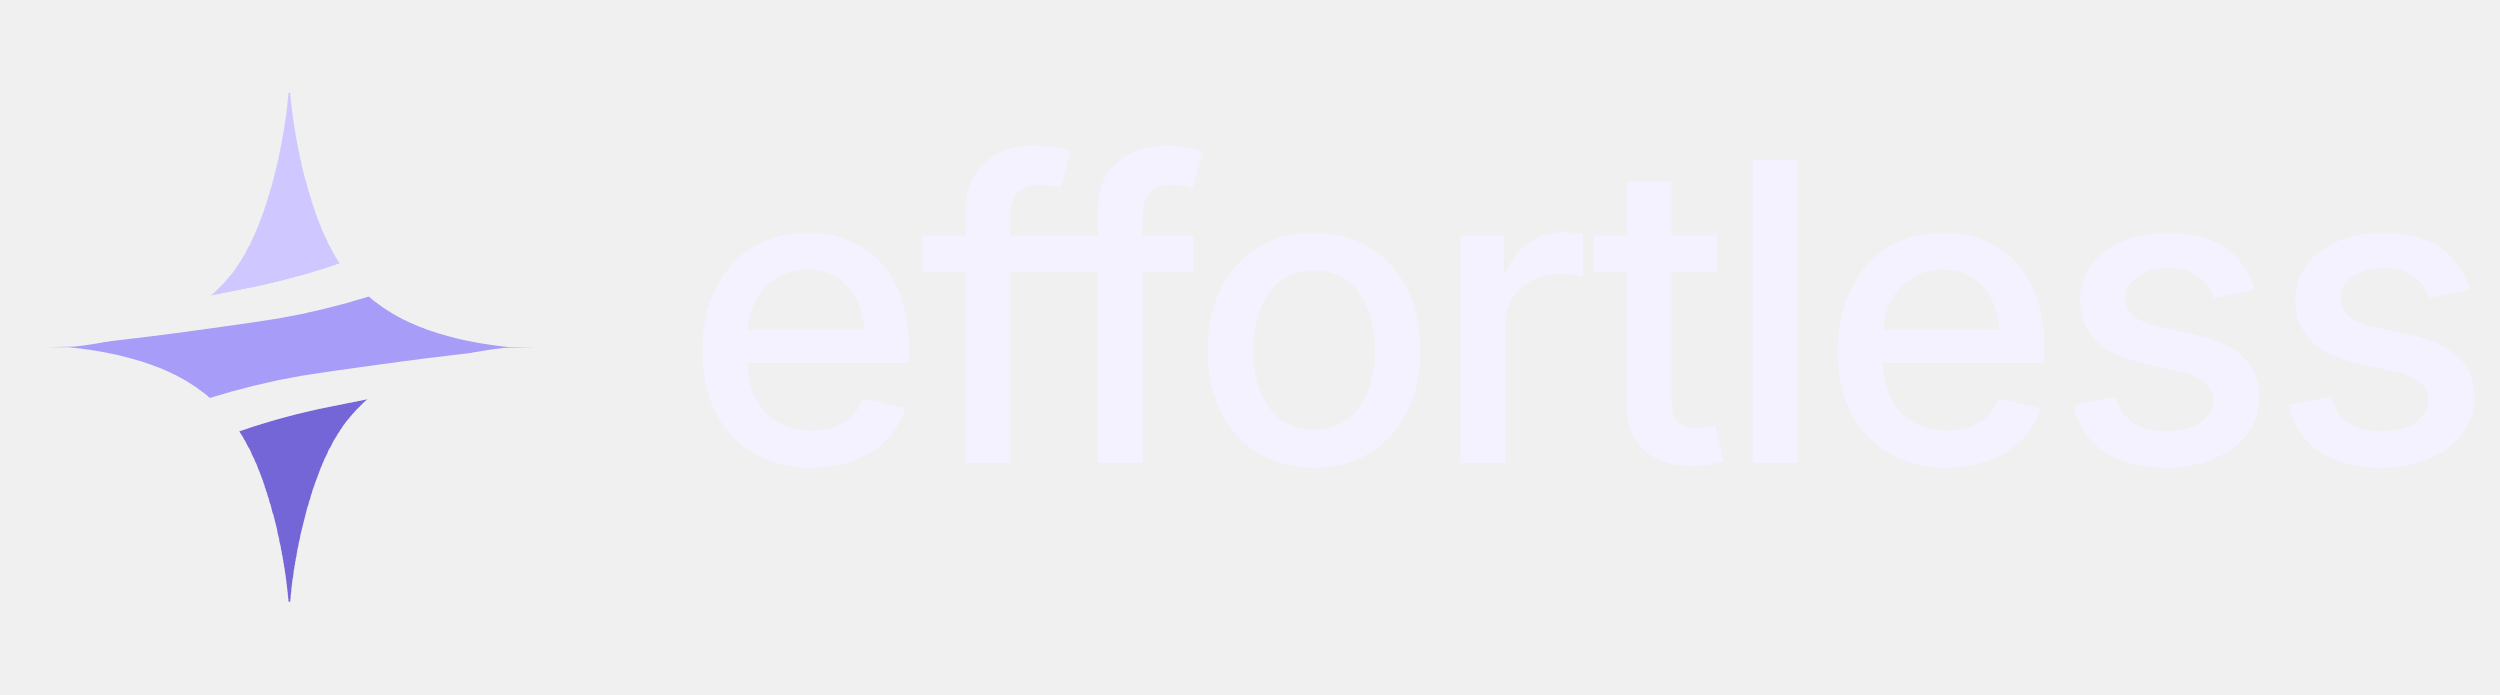
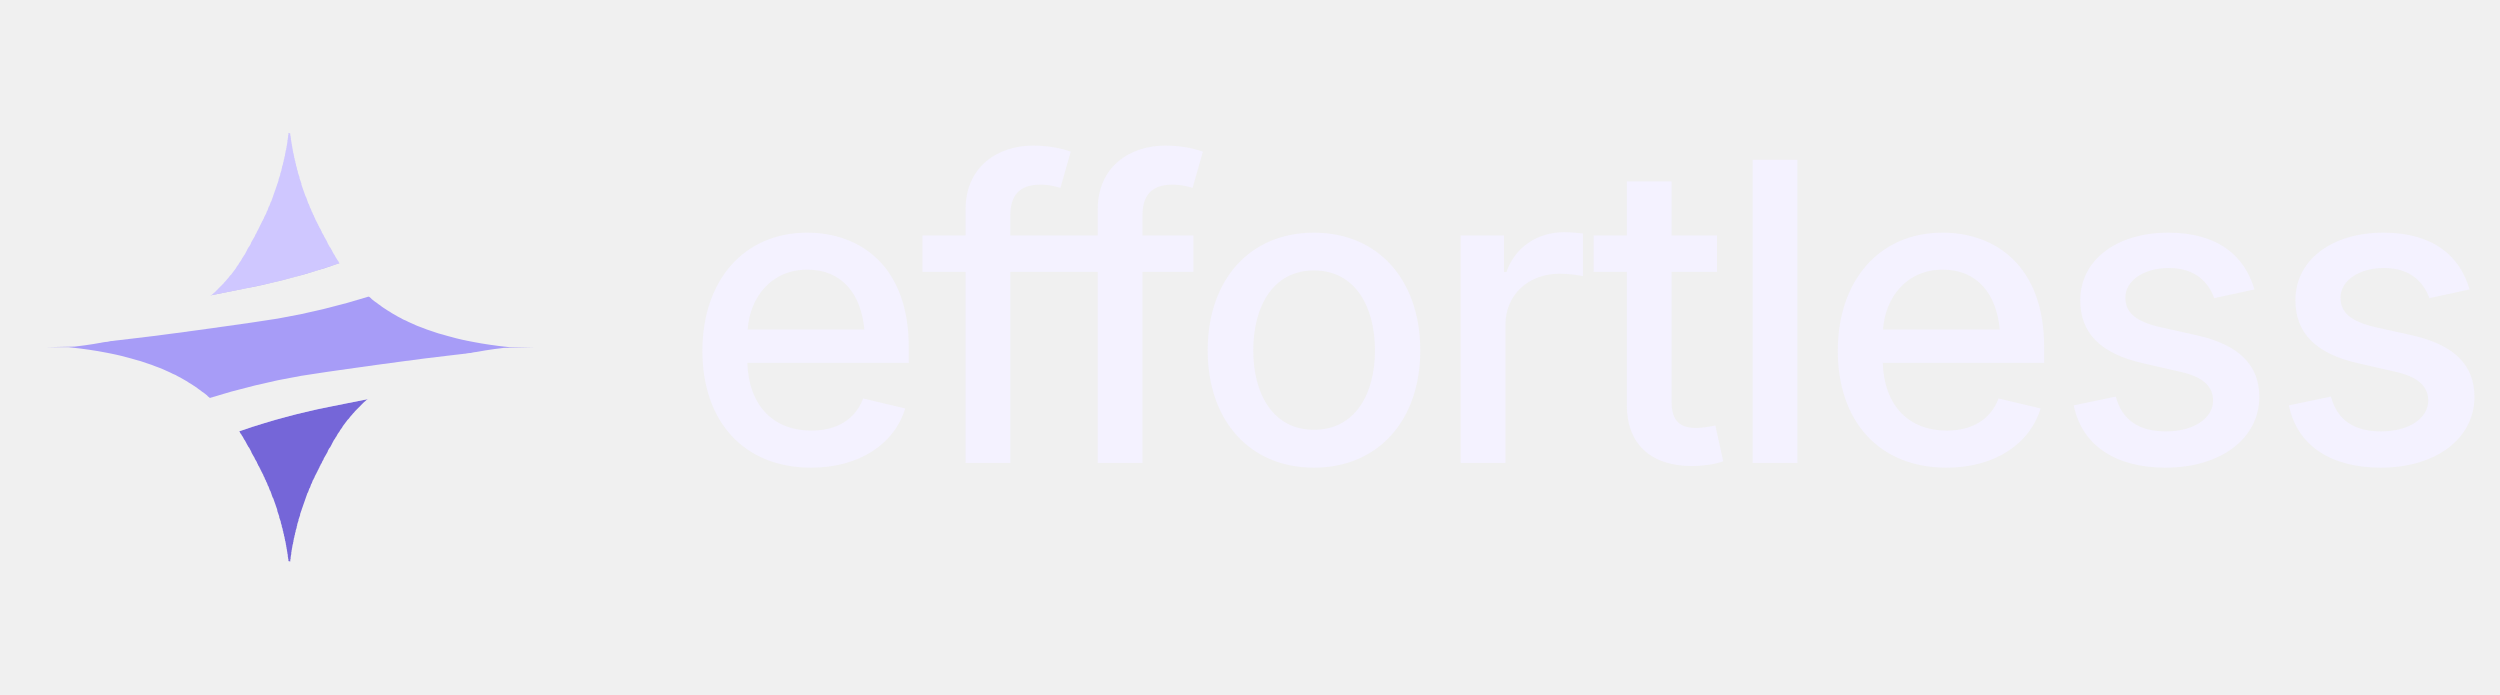
<svg xmlns="http://www.w3.org/2000/svg" viewBox="0 0 432 120">
  <g transform="translate(0 10) scale(1)">
    <defs>
      <mask id="kl">
-         <path fill="#fff" d="M49.84 5.97 L49.84 6.19 L49.84 6.41 L49.78 6.63 L49.78 6.84 L49.78 7.06 L49.73 7.28 L49.73 7.50 L49.67 7.72 L49.67 7.94 L49.67 8.16 L49.62 8.38 L49.62 8.60 L49.57 8.81 L49.57 9.03 L49.51 9.25 L49.51 9.47 L49.46 9.69 L49.46 9.91 L49.40 10.12 L49.35 10.34 L49.35 10.56 L49.29 10.78 L49.29 11.00 L49.24 11.22 L49.24 11.43 L49.18 11.65 L49.13 11.87 L49.13 12.09 L49.07 12.31 L49.02 12.53 L49.02 12.75 L48.96 12.97 L48.91 13.19 L48.91 13.40 L48.85 13.62 L48.80 13.84 L48.74 14.06 L48.74 14.28 L48.69 14.49 L48.64 14.71 L48.64 14.93 L48.58 15.15 L48.53 15.37 L48.47 15.59 L48.42 15.80 L48.42 16.02 L48.36 16.24 L48.31 16.46 L48.25 16.68 L48.20 16.90 L48.14 17.11 L48.14 17.33 L48.09 17.55 L48.03 17.77 L47.98 17.99 L47.92 18.21 L47.87 18.43 L47.82 18.65 L47.76 18.87 L47.71 19.08 L47.65 19.30 L47.60 19.52 L47.54 19.74 L47.49 19.96 L47.43 20.18 L47.38 20.39 L47.32 20.61 L47.27 20.83 L47.21 21.05 L47.16 21.27 L47.10 21.49 L47.05 21.70 L46.99 21.92 L46.94 22.14 L46.89 22.36 L46.78 22.58 L46.72 22.80 L46.67 23.01 L46.61 23.23 L46.56 23.45 L46.45 23.67 L46.39 23.89 L46.34 24.11 L46.28 24.33 L46.23 24.55 L46.12 24.76 L46.07 24.98 L46.01 25.20 L45.96 25.42 L45.85 25.64 L45.79 25.86 L45.69 26.07 L45.63 26.29 L45.58 26.51 L45.47 26.73 L45.41 26.95 L45.30 27.17 L45.25 27.38 L45.14 27.60 L45.09 27.82 L44.98 28.04 L44.92 28.26 L44.81 28.48 L44.76 28.70 L44.65 28.92 L44.59 29.14 L44.48 29.35 L44.38 29.57 L44.32 29.79 L44.21 30.01 L44.10 30.23 L44.05 30.45 L43.94 30.66 L43.83 30.88 L43.72 31.10 L43.61 31.32 L43.50 31.54 L43.39 31.76 L43.34 31.97 L43.23 32.19 L43.12 32.41 L42.95 32.63 L42.84 32.85 L42.73 33.06 L42.63 33.28 L42.52 33.50 L42.41 33.72 L42.30 33.94 L42.13 34.16 L42.02 34.38 L41.86 34.60 L41.75 34.82 L41.64 35.03 L41.48 35.25 L41.32 35.47 L41.21 35.69 L41.04 35.91 L40.88 36.13 L40.77 36.34 L40.61 36.56 L40.44 36.78 L40.28 37.00 L40.11 37.22 L39.95 37.44 L39.73 37.65 L39.57 37.87 L39.40 38.09 L39.19 38.31 L39.02 38.53 L38.80 38.75 L38.64 38.96 L38.42 39.18 L38.20 39.40 L37.98 39.62 L37.76 39.84 L37.55 40.06 L37.33 40.28 L37.11 40.50 L36.84 40.72 L36.62 40.93 L36.35 41.15 L36.13 41.37 L35.85 41.59 L35.58 41.81 L35.31 42.02 L35.03 42.24 L34.76 42.46 L34.43 42.68 L34.16 42.90 L33.83 43.12 L33.50 43.33 L33.18 43.55 L32.85 43.77 L32.47 43.99 L32.09 44.21 L31.76 44.43 L31.32 44.65 L30.94 44.87 L30.50 45.09 L30.06 45.30 L29.63 45.52 L29.19 45.74 L28.70 45.96 L28.15 46.18 L27.66 46.40 L27.12 46.61 L26.51 46.83 L25.91 47.05 L25.26 47.27 L24.60 47.49 L23.89 47.71 L23.13 47.92 L22.36 48.14 L21.49 48.36 L20.61 48.58 L19.63 48.80 L18.59 49.02 L17.39 49.23 L16.14 49.45 L14.66 49.67 L12.91 49.89 L7.78 50.00 L11.88 50.00 L13.84 50.22 L15.43 50.44 L16.84 50.66 L18.05 50.88 L19.14 51.09 L20.18 51.31 L21.11 51.53 L21.93 51.75 L22.75 51.97 L23.51 52.19 L24.28 52.40 L24.93 52.62 L25.58 52.84 L26.24 53.06 L26.79 53.28 L27.39 53.50 L27.94 53.71 L28.43 53.93 L28.92 54.15 L29.41 54.37 L29.84 54.59 L30.34 54.80 L30.72 55.02 L31.16 55.24 L31.54 55.46 L31.92 55.68 L32.31 55.90 L32.63 56.12 L33.01 56.34 L33.34 56.56 L33.67 56.77 L34.00 56.99 L34.27 57.21 L34.60 57.43 L34.87 57.65 L35.20 57.87 L35.47 58.08 L35.75 58.30 L35.96 58.52 L36.24 58.74 L36.51 58.96 L36.73 59.18 L37.00 59.39 L37.22 59.61 L37.44 59.83 L37.65 60.05 L37.87 60.27 L38.09 60.49 L38.31 60.71 L38.53 60.93 L38.75 61.15 L38.91 61.36 L39.13 61.58 L39.29 61.80 L39.46 62.02 L39.68 62.24 L39.84 62.46 L40.01 62.67 L40.17 62.89 L40.33 63.11 L40.50 63.33 L40.66 63.55 L40.83 63.76 L40.99 63.98 L41.10 64.20 L41.26 64.42 L41.43 64.64 L41.53 64.86 L41.70 65.07 L41.81 65.29 L41.97 65.51 L42.08 65.73 L42.19 65.95 L42.35 66.17 L42.46 66.39 L42.57 66.61 L42.68 66.83 L42.79 67.04 L42.90 67.26 L43.06 67.48 L43.17 67.70 L43.28 67.92 L43.39 68.14 L43.45 68.35 L43.55 68.57 L43.66 68.79 L43.77 69.01 L43.88 69.23 L43.99 69.45 L44.05 69.66 L44.16 69.88 L44.27 70.10 L44.38 70.32 L44.43 70.54 L44.54 70.76 L44.59 70.97 L44.70 71.19 L44.81 71.41 L44.87 71.63 L44.98 71.85 L45.03 72.07 L45.14 72.29 L45.20 72.51 L45.30 72.72 L45.36 72.94 L45.47 73.16 L45.52 73.38 L45.58 73.60 L45.69 73.82 L45.74 74.03 L45.79 74.25 L45.90 74.47 L45.96 74.69 L46.01 74.91 L46.12 75.13 L46.17 75.34 L46.23 75.56 L46.28 75.78 L46.39 76.00 L46.45 76.22 L46.50 76.44 L46.56 76.66 L46.61 76.88 L46.72 77.10 L46.78 77.31 L46.83 77.53 L46.89 77.75 L46.94 77.97 L46.99 78.19 L47.05 78.41 L47.10 78.62 L47.21 78.84 L47.27 79.06 L47.32 79.28 L47.38 79.50 L47.43 79.72 L47.49 79.93 L47.54 80.15 L47.60 80.37 L47.65 80.59 L47.71 80.81 L47.76 81.03 L47.82 81.24 L47.87 81.46 L47.92 81.68 L47.92 81.90 L47.98 82.12 L48.03 82.34 L48.09 82.56 L48.14 82.78 L48.20 82.99 L48.25 83.21 L48.25 83.43 L48.31 83.65 L48.36 83.87 L48.42 84.09 L48.47 84.30 L48.53 84.52 L48.53 84.74 L48.58 84.96 L48.64 85.18 L48.69 85.40 L48.69 85.61 L48.74 85.83 L48.80 86.05 L48.85 86.27 L48.85 86.49 L48.91 86.71 L48.96 86.92 L48.96 87.14 L49.02 87.36 L49.07 87.58 L49.07 87.80 L49.13 88.02 L49.18 88.24 L49.18 88.46 L49.24 88.68 L49.24 88.89 L49.29 89.11 L49.35 89.33 L49.35 89.55 L49.40 89.77 L49.40 89.99 L49.46 90.20 L49.46 90.42 L49.51 90.64 L49.51 90.86 L49.57 91.08 L49.57 91.29 L49.62 91.51 L49.62 91.73 L49.67 91.95 L49.67 92.17 L49.73 92.39 L49.73 92.61 L49.73 92.83 L49.78 93.05 L49.78 93.26 L49.84 93.48 L49.84 93.70 L49.84 93.92 L50.16 94.03 L50.16 93.81 L50.16 93.59 L50.22 93.37 L50.22 93.16 L50.22 92.94 L50.27 92.72 L50.27 92.50 L50.33 92.28 L50.33 92.06 L50.33 91.84 L50.38 91.62 L50.38 91.40 L50.43 91.19 L50.43 90.97 L50.49 90.75 L50.49 90.53 L50.54 90.31 L50.54 90.09 L50.60 89.88 L50.65 89.66 L50.65 89.44 L50.71 89.22 L50.71 89.00 L50.76 88.78 L50.76 88.57 L50.82 88.35 L50.87 88.13 L50.87 87.91 L50.93 87.69 L50.98 87.47 L50.98 87.25 L51.04 87.03 L51.09 86.81 L51.09 86.60 L51.15 86.38 L51.20 86.16 L51.26 85.94 L51.26 85.72 L51.31 85.51 L51.36 85.29 L51.36 85.07 L51.42 84.85 L51.47 84.63 L51.53 84.41 L51.58 84.20 L51.58 83.98 L51.64 83.76 L51.69 83.54 L51.75 83.32 L51.80 83.10 L51.86 82.89 L51.86 82.67 L51.91 82.45 L51.97 82.23 L52.02 82.01 L52.08 81.79 L52.13 81.57 L52.18 81.35 L52.24 81.13 L52.29 80.92 L52.35 80.70 L52.40 80.48 L52.46 80.26 L52.51 80.04 L52.57 79.82 L52.62 79.61 L52.68 79.39 L52.73 79.17 L52.79 78.95 L52.84 78.73 L52.90 78.51 L52.95 78.30 L53.01 78.08 L53.06 77.86 L53.11 77.64 L53.22 77.42 L53.28 77.20 L53.33 76.99 L53.39 76.77 L53.44 76.55 L53.55 76.33 L53.61 76.11 L53.66 75.89 L53.72 75.67 L53.77 75.45 L53.88 75.24 L53.93 75.02 L53.99 74.80 L54.04 74.58 L54.15 74.36 L54.21 74.14 L54.31 73.93 L54.37 73.71 L54.42 73.49 L54.53 73.27 L54.59 73.05 L54.70 72.83 L54.75 72.62 L54.86 72.40 L54.91 72.18 L55.02 71.96 L55.08 71.74 L55.19 71.52 L55.24 71.30 L55.35 71.08 L55.41 70.86 L55.52 70.65 L55.62 70.43 L55.68 70.21 L55.79 69.99 L55.90 69.77 L55.95 69.55 L56.06 69.34 L56.17 69.12 L56.28 68.90 L56.39 68.68 L56.50 68.46 L56.61 68.24 L56.66 68.03 L56.77 67.81 L56.88 67.59 L57.05 67.37 L57.16 67.15 L57.27 66.94 L57.37 66.72 L57.48 66.50 L57.59 66.28 L57.70 66.06 L57.87 65.84 L57.98 65.62 L58.14 65.40 L58.25 65.18 L58.36 64.97 L58.52 64.75 L58.68 64.53 L58.79 64.31 L58.96 64.09 L59.12 63.87 L59.23 63.66 L59.39 63.44 L59.56 63.22 L59.72 63.00 L59.89 62.78 L60.05 62.56 L60.27 62.35 L60.43 62.13 L60.60 61.91 L60.81 61.69 L60.98 61.47 L61.20 61.25 L61.36 61.04 L61.58 60.82 L61.80 60.60 L62.02 60.38 L62.24 60.16 L62.45 59.94 L62.67 59.72 L62.89 59.50 L63.16 59.28 L63.38 59.07 L63.65 58.85 L63.87 58.63 L64.15 58.41 L64.42 58.19 L64.69 57.98 L64.97 57.76 L65.24 57.54 L65.57 57.32 L65.84 57.10 L66.17 56.88 L66.50 56.67 L66.82 56.45 L67.15 56.23 L67.53 56.01 L67.91 55.79 L68.24 55.57 L68.68 55.35 L69.06 55.13 L69.50 54.91 L69.94 54.70 L70.37 54.48 L70.81 54.26 L71.30 54.04 L71.85 53.82 L72.34 53.60 L72.88 53.39 L73.49 53.17 L74.09 52.95 L74.74 52.73 L75.40 52.51 L76.11 52.29 L76.87 52.08 L77.64 51.86 L78.51 51.64 L79.39 51.42 L80.37 51.20 L81.41 50.98 L82.61 50.77 L83.86 50.55 L85.34 50.33 L87.09 50.11 L92.22 50.00 L88.12 50.00 L86.16 49.78 L84.57 49.56 L83.16 49.34 L81.95 49.12 L80.86 48.91 L79.82 48.69 L78.89 48.47 L78.07 48.25 L77.25 48.03 L76.49 47.81 L75.72 47.60 L75.07 47.38 L74.42 47.16 L73.76 46.94 L73.21 46.72 L72.61 46.50 L72.06 46.29 L71.57 46.07 L71.08 45.85 L70.59 45.63 L70.16 45.41 L69.66 45.20 L69.28 44.98 L68.84 44.76 L68.46 44.54 L68.08 44.32 L67.69 44.10 L67.37 43.88 L66.99 43.66 L66.66 43.44 L66.33 43.23 L66.00 43.01 L65.73 42.79 L65.40 42.57 L65.13 42.35 L64.80 42.13 L64.53 41.92 L64.25 41.70 L64.04 41.48 L63.76 41.26 L63.49 41.04 L63.27 40.82 L63.00 40.61 L62.78 40.39 L62.56 40.17 L62.35 39.95 L62.13 39.73 L61.91 39.51 L61.69 39.29 L61.47 39.07 L61.25 38.85 L61.09 38.64 L60.87 38.42 L60.71 38.20 L60.54 37.98 L60.32 37.76 L60.16 37.54 L59.99 37.33 L59.83 37.11 L59.67 36.89 L59.50 36.67 L59.34 36.45 L59.17 36.24 L59.01 36.02 L58.90 35.80 L58.74 35.58 L58.57 35.36 L58.47 35.14 L58.30 34.93 L58.19 34.71 L58.03 34.49 L57.92 34.27 L57.81 34.05 L57.65 33.83 L57.54 33.61 L57.43 33.39 L57.32 33.17 L57.21 32.96 L57.10 32.74 L56.94 32.52 L56.83 32.30 L56.72 32.08 L56.61 31.86 L56.55 31.65 L56.45 31.43 L56.34 31.21 L56.23 30.99 L56.12 30.77 L56.01 30.55 L55.95 30.34 L55.84 30.12 L55.73 29.90 L55.62 29.68 L55.57 29.46 L55.46 29.24 L55.41 29.03 L55.30 28.81 L55.19 28.59 L55.13 28.37 L55.02 28.15 L54.97 27.93 L54.86 27.71 L54.80 27.49 L54.70 27.28 L54.64 27.06 L54.53 26.84 L54.48 26.62 L54.42 26.40 L54.31 26.18 L54.26 25.97 L54.21 25.75 L54.10 25.53 L54.04 25.31 L53.99 25.09 L53.88 24.87 L53.83 24.66 L53.77 24.44 L53.72 24.22 L53.61 24.00 L53.55 23.78 L53.50 23.56 L53.44 23.34 L53.39 23.12 L53.28 22.90 L53.22 22.69 L53.17 22.47 L53.11 22.25 L53.06 22.03 L53.01 21.81 L52.95 21.59 L52.90 21.38 L52.79 21.16 L52.73 20.94 L52.68 20.72 L52.62 20.50 L52.57 20.28 L52.51 20.07 L52.46 19.85 L52.40 19.63 L52.35 19.41 L52.29 19.19 L52.24 18.97 L52.18 18.76 L52.13 18.54 L52.08 18.32 L52.08 18.10 L52.02 17.88 L51.97 17.66 L51.91 17.44 L51.86 17.22 L51.80 17.01 L51.75 16.79 L51.75 16.57 L51.69 16.35 L51.64 16.13 L51.58 15.91 L51.53 15.70 L51.47 15.48 L51.47 15.26 L51.42 15.04 L51.36 14.82 L51.31 14.60 L51.31 14.39 L51.26 14.17 L51.20 13.95 L51.15 13.73 L51.15 13.51 L51.09 13.29 L51.04 13.08 L51.04 12.86 L50.98 12.64 L50.93 12.42 L50.93 12.20 L50.87 11.98 L50.82 11.76 L50.82 11.54 L50.76 11.32 L50.76 11.11 L50.71 10.89 L50.65 10.67 L50.65 10.45 L50.60 10.23 L50.60 10.01 L50.54 9.80 L50.54 9.58 L50.49 9.36 L50.49 9.14 L50.43 8.92 L50.43 8.71 L50.38 8.49 L50.38 8.27 L50.33 8.05 L50.33 7.83 L50.27 7.61 L50.27 7.39 L50.27 7.17 L50.22 6.95 L50.22 6.74 L50.16 6.52 L50.16 6.30 L50.16 6.08" />
+         <path fill="#fff" d="M49.84 12.97 L49.84 13.13 L49.84 13.29 L49.78 13.45 L49.78 13.60 L49.78 13.76 L49.73 13.91 L49.73 14.07 L49.67 14.23 L49.67 14.39 L49.67 14.55 L49.62 14.71 L49.62 14.86 L49.57 15.02 L49.57 15.17 L49.51 15.33 L49.51 15.49 L49.46 15.65 L49.46 15.81 L49.40 15.96 L49.35 16.12 L49.35 16.28 L49.29 16.43 L49.29 16.59 L49.24 16.75 L49.24 16.90 L49.18 17.06 L49.13 17.22 L49.13 17.38 L49.07 17.54 L49.02 17.69 L49.02 17.85 L48.96 18.01 L48.91 18.17 L48.91 18.32 L48.85 18.48 L48.80 18.64 L48.74 18.80 L48.74 18.95 L48.69 19.11 L48.64 19.26 L48.64 19.42 L48.58 19.58 L48.53 19.74 L48.47 19.90 L48.42 20.05 L48.42 20.21 L48.36 20.37 L48.31 20.52 L48.25 20.68 L48.20 20.84 L48.14 20.99 L48.14 21.15 L48.09 21.31 L48.03 21.47 L47.98 21.63 L47.92 21.78 L47.87 21.94 L47.82 22.10 L47.76 22.26 L47.71 22.41 L47.65 22.57 L47.60 22.73 L47.54 22.89 L47.49 23.04 L47.43 23.20 L47.38 23.35 L47.32 23.51 L47.27 23.67 L47.21 23.83 L47.16 23.99 L47.10 24.15 L47.05 24.30 L46.99 24.46 L46.94 24.61 L46.89 24.77 L46.78 24.93 L46.72 25.09 L46.67 25.24 L46.61 25.40 L46.56 25.56 L46.45 25.72 L46.39 25.87 L46.34 26.03 L46.28 26.19 L46.23 26.35 L46.12 26.50 L46.07 26.66 L46.01 26.82 L45.96 26.98 L45.85 27.13 L45.79 27.29 L45.69 27.44 L45.63 27.60 L45.58 27.76 L45.47 27.92 L45.41 28.08 L45.30 28.24 L45.25 28.39 L45.14 28.56 L45.09 28.72 L44.98 28.88 L44.92 29.05 L44.81 29.22 L44.76 29.39 L44.65 29.56 L44.59 29.73 L44.48 29.89 L44.38 30.07 L44.32 30.25 L44.21 30.43 L44.10 30.61 L44.05 30.79 L43.94 30.97 L43.83 31.16 L43.72 31.35 L43.61 31.54 L43.50 31.73 L43.39 31.93 L43.34 32.11 L43.23 32.31 L43.12 32.51 L42.95 32.72 L42.84 32.92 L42.73 33.12 L42.63 33.33 L42.52 33.54 L42.41 33.75 L42.30 33.96 L42.13 34.18 L42.02 34.39 L41.86 34.61 L41.75 34.82 L41.64 35.03 L41.48 35.25 L41.32 35.47 L41.21 35.69 L41.04 35.91 L40.88 36.13 L40.77 36.34 L40.61 36.56 L40.44 36.78 L40.28 37.00 L40.11 37.22 L39.95 37.44 L39.73 37.65 L39.57 37.87 L39.40 38.09 L39.19 38.31 L39.02 38.53 L38.80 38.75 L38.64 38.96 L38.42 39.18 L38.20 39.40 L37.98 39.62 L37.76 39.84 L37.55 40.06 L37.33 40.28 L37.11 40.50 L36.84 40.72 L36.62 40.93 L36.35 41.15 L36.13 41.37 L35.85 41.59 L35.58 41.81 L35.31 42.02 L35.03 42.24 L34.76 42.46 L34.43 42.68 L34.16 42.90 L33.83 43.12 L33.50 43.33 L33.18 43.55 L32.85 43.77 L32.47 43.99 L32.09 44.21 L31.76 44.43 L31.32 44.65 L30.94 44.87 L30.50 45.09 L30.06 45.30 L29.63 45.52 L29.19 45.74 L28.70 45.96 L28.15 46.18 L27.66 46.40 L27.12 46.61 L26.51 46.83 L25.91 47.05 L25.26 47.27 L24.60 47.49 L23.89 47.71 L23.13 47.92 L22.36 48.14 L21.49 48.36 L20.61 48.58 L19.63 48.80 L18.59 49.02 L17.39 49.23 L16.14 49.45 L14.66 49.67 L12.91 49.89 L7.78 50.00 L11.88 50.00 L13.84 50.22 L15.43 50.44 L16.84 50.66 L18.05 50.88 L19.14 51.09 L20.18 51.31 L21.11 51.53 L21.93 51.75 L22.75 51.97 L23.51 52.19 L24.28 52.40 L24.93 52.62 L25.58 52.84 L26.24 53.06 L26.79 53.28 L27.39 53.50 L27.94 53.71 L28.43 53.93 L28.92 54.15 L29.41 54.37 L29.84 54.59 L30.34 54.80 L30.72 55.02 L31.16 55.24 L31.54 55.46 L31.92 55.68 L32.31 55.90 L32.63 56.12 L33.01 56.34 L33.34 56.56 L33.67 56.77 L34.00 56.99 L34.27 57.21 L34.60 57.43 L34.87 57.65 L35.20 57.87 L35.47 58.08 L35.75 58.30 L35.96 58.52 L36.24 58.74 L36.51 58.96 L36.73 59.18 L37.00 59.39 L37.22 59.61 L37.44 59.83 L37.65 60.05 L37.87 60.27 L38.09 60.49 L38.31 60.71 L38.53 60.93 L38.75 61.15 L38.91 61.36 L39.13 61.58 L39.29 61.80 L39.46 62.02 L39.68 62.24 L39.84 62.46 L40.01 62.67 L40.17 62.89 L40.33 63.11 L40.50 63.33 L40.66 63.55 L40.83 63.76 L40.99 63.98 L41.10 64.20 L41.26 64.42 L41.43 64.64 L41.53 64.86 L41.70 65.07 L41.81 65.28 L41.97 65.50 L42.08 65.72 L42.19 65.93 L42.35 66.15 L42.46 66.36 L42.57 66.57 L42.68 66.78 L42.79 66.97 L42.90 67.18 L43.06 67.38 L43.17 67.59 L43.28 67.79 L43.39 67.99 L43.45 68.17 L43.55 68.37 L43.66 68.56 L43.77 68.75 L43.88 68.94 L43.99 69.12 L44.05 69.30 L44.16 69.48 L44.27 69.66 L44.38 69.84 L44.43 70.02 L44.54 70.19 L44.59 70.36 L44.70 70.53 L44.81 70.70 L44.87 70.87 L44.98 71.03 L45.03 71.20 L45.14 71.36 L45.20 71.53 L45.30 71.68 L45.36 71.84 L45.47 72.00 L45.52 72.16 L45.58 72.32 L45.69 72.48 L45.74 72.63 L45.79 72.79 L45.90 72.95 L45.96 73.10 L46.01 73.26 L46.12 73.42 L46.17 73.57 L46.23 73.73 L46.28 73.89 L46.39 74.05 L46.45 74.21 L46.50 74.36 L46.56 74.52 L46.61 74.68 L46.72 74.84 L46.78 74.99 L46.83 75.15 L46.89 75.31 L46.94 75.47 L46.99 75.62 L47.05 75.78 L47.10 75.93 L47.21 76.09 L47.27 76.25 L47.32 76.41 L47.38 76.57 L47.43 76.73 L47.49 76.88 L47.54 77.03 L47.60 77.19 L47.65 77.35 L47.71 77.51 L47.76 77.67 L47.82 77.82 L47.87 77.98 L47.92 78.14 L47.92 78.30 L47.98 78.45 L48.03 78.61 L48.09 78.77 L48.14 78.93 L48.20 79.08 L48.25 79.24 L48.25 79.40 L48.31 79.56 L48.36 79.71 L48.42 79.87 L48.47 80.02 L48.53 80.18 L48.53 80.34 L48.58 80.50 L48.64 80.66 L48.69 80.82 L48.69 80.97 L48.74 81.12 L48.80 81.28 L48.85 81.44 L48.85 81.60 L48.91 81.76 L48.96 81.91 L48.96 82.07 L49.02 82.23 L49.07 82.38 L49.07 82.54 L49.13 82.70 L49.18 82.86 L49.18 83.02 L49.24 83.18 L49.24 83.33 L49.29 83.49 L49.35 83.64 L49.35 83.80 L49.40 83.96 L49.40 84.12 L49.46 84.27 L49.46 84.43 L49.51 84.59 L49.51 84.75 L49.57 84.90 L49.57 85.06 L49.62 85.21 L49.62 85.37 L49.67 85.53 L49.67 85.69 L49.73 85.85 L49.73 86.01 L49.73 86.16 L49.78 86.32 L49.78 86.47 L49.84 86.63 L49.84 86.79 L49.84 86.95 L50.16 87.03 L50.16 86.87 L50.16 86.71 L50.22 86.55 L50.22 86.40 L50.22 86.24 L50.27 86.09 L50.27 85.93 L50.33 85.77 L50.33 85.61 L50.33 85.45 L50.38 85.29 L50.38 85.14 L50.43 84.98 L50.43 84.83 L50.49 84.67 L50.49 84.51 L50.54 84.35 L50.54 84.19 L50.60 84.04 L50.65 83.88 L50.65 83.72 L50.71 83.57 L50.71 83.41 L50.76 83.25 L50.76 83.10 L50.82 82.94 L50.87 82.78 L50.87 82.62 L50.93 82.46 L50.98 82.31 L50.98 82.15 L51.04 81.99 L51.09 81.83 L51.09 81.68 L51.15 81.52 L51.20 81.36 L51.26 81.20 L51.26 81.05 L51.31 80.89 L51.36 80.74 L51.36 80.58 L51.42 80.42 L51.47 80.26 L51.53 80.10 L51.58 79.95 L51.58 79.79 L51.64 79.63 L51.69 79.48 L51.75 79.32 L51.80 79.16 L51.86 79.01 L51.86 78.85 L51.91 78.69 L51.97 78.53 L52.02 78.37 L52.08 78.22 L52.13 78.06 L52.18 77.90 L52.24 77.74 L52.29 77.59 L52.35 77.43 L52.40 77.27 L52.46 77.11 L52.51 76.96 L52.57 76.80 L52.62 76.65 L52.68 76.49 L52.73 76.33 L52.79 76.17 L52.84 76.01 L52.90 75.85 L52.95 75.70 L53.01 75.54 L53.06 75.39 L53.11 75.23 L53.22 75.07 L53.28 74.91 L53.33 74.76 L53.39 74.60 L53.44 74.44 L53.55 74.28 L53.61 74.13 L53.66 73.97 L53.72 73.81 L53.77 73.65 L53.88 73.50 L53.93 73.34 L53.99 73.18 L54.04 73.02 L54.15 72.87 L54.21 72.71 L54.31 72.56 L54.37 72.40 L54.42 72.24 L54.53 72.08 L54.59 71.92 L54.70 71.76 L54.75 71.61 L54.86 71.44 L54.91 71.28 L55.02 71.12 L55.08 70.95 L55.19 70.78 L55.24 70.61 L55.35 70.44 L55.41 70.27 L55.52 70.11 L55.62 69.93 L55.68 69.75 L55.79 69.57 L55.90 69.39 L55.95 69.21 L56.06 69.03 L56.17 68.84 L56.28 68.65 L56.39 68.46 L56.50 68.27 L56.61 68.07 L56.66 67.89 L56.77 67.69 L56.88 67.49 L57.05 67.28 L57.16 67.08 L57.27 66.88 L57.37 66.67 L57.48 66.46 L57.59 66.25 L57.70 66.04 L57.87 65.82 L57.98 65.61 L58.14 65.39 L58.25 65.18 L58.36 64.97 L58.52 64.75 L58.68 64.53 L58.79 64.31 L58.96 64.09 L59.12 63.87 L59.23 63.66 L59.39 63.44 L59.56 63.22 L59.72 63.00 L59.89 62.78 L60.05 62.56 L60.27 62.35 L60.43 62.13 L60.60 61.91 L60.81 61.69 L60.98 61.47 L61.20 61.25 L61.36 61.04 L61.58 60.82 L61.80 60.60 L62.02 60.38 L62.24 60.16 L62.45 59.94 L62.67 59.72 L62.89 59.50 L63.16 59.28 L63.38 59.07 L63.65 58.85 L63.87 58.63 L64.15 58.41 L64.42 58.19 L64.69 57.98 L64.97 57.76 L65.24 57.54 L65.57 57.32 L65.84 57.10 L66.17 56.88 L66.50 56.67 L66.82 56.45 L67.15 56.23 L67.53 56.01 L67.91 55.79 L68.24 55.57 L68.68 55.35 L69.06 55.13 L69.50 54.91 L69.94 54.70 L70.37 54.48 L70.81 54.26 L71.30 54.04 L71.85 53.82 L72.34 53.60 L72.88 53.39 L73.49 53.17 L74.09 52.95 L74.74 52.73 L75.40 52.51 L76.11 52.29 L76.87 52.08 L77.64 51.86 L78.51 51.64 L79.39 51.42 L80.37 51.20 L81.41 50.98 L82.61 50.77 L83.86 50.55 L85.34 50.33 L87.09 50.11 L92.22 50.00 L88.12 50.00 L86.16 49.78 L84.57 49.56 L83.16 49.34 L81.95 49.12 L80.86 48.91 L79.82 48.69 L78.89 48.47 L78.07 48.25 L77.25 48.03 L76.49 47.81 L75.72 47.60 L75.07 47.38 L74.42 47.16 L73.76 46.94 L73.21 46.72 L72.61 46.50 L72.06 46.29 L71.57 46.07 L71.08 45.85 L70.59 45.63 L70.16 45.41 L69.66 45.20 L69.28 44.98 L68.84 44.76 L68.46 44.54 L68.08 44.32 L67.69 44.10 L67.37 43.88 L66.99 43.66 L66.66 43.44 L66.33 43.23 L66.00 43.01 L65.73 42.79 L65.40 42.57 L65.13 42.35 L64.80 42.13 L64.53 41.92 L64.25 41.70 L64.04 41.48 L63.76 41.26 L63.49 41.04 L63.27 40.82 L63.00 40.61 L62.78 40.39 L62.56 40.17 L62.35 39.95 L62.13 39.73 L61.91 39.51 L61.69 39.29 L61.47 39.07 L61.25 38.85 L61.09 38.64 L60.87 38.42 L60.71 38.20 L60.54 37.98 L60.32 37.76 L60.16 37.54 L59.99 37.33 L59.83 37.11 L59.67 36.89 L59.50 36.67 L59.34 36.45 L59.17 36.24 L59.01 36.02 L58.90 35.80 L58.74 35.58 L58.57 35.36 L58.47 35.14 L58.30 34.93 L58.19 34.72 L58.03 34.50 L57.92 34.28 L57.81 34.07 L57.65 33.85 L57.54 33.64 L57.43 33.43 L57.32 33.22 L57.21 33.03 L57.10 32.82 L56.94 32.62 L56.83 32.41 L56.72 32.21 L56.61 32.01 L56.55 31.83 L56.45 31.63 L56.34 31.44 L56.23 31.25 L56.12 31.06 L56.01 30.88 L55.95 30.70 L55.84 30.52 L55.73 30.34 L55.62 30.16 L55.57 29.98 L55.46 29.81 L55.41 29.64 L55.30 29.47 L55.19 29.30 L55.13 29.13 L55.02 28.97 L54.97 28.80 L54.86 28.64 L54.80 28.47 L54.70 28.32 L54.64 28.16 L54.53 28.00 L54.48 27.84 L54.42 27.68 L54.31 27.52 L54.26 27.37 L54.21 27.21 L54.10 27.05 L54.04 26.90 L53.99 26.74 L53.88 26.58 L53.83 26.43 L53.77 26.27 L53.72 26.11 L53.61 25.95 L53.55 25.79 L53.50 25.64 L53.44 25.48 L53.39 25.32 L53.28 25.16 L53.22 25.01 L53.17 24.85 L53.11 24.69 L53.06 24.53 L53.01 24.38 L52.95 24.22 L52.90 24.07 L52.79 23.91 L52.73 23.75 L52.68 23.59 L52.62 23.43 L52.57 23.27 L52.51 23.12 L52.46 22.97 L52.40 22.81 L52.35 22.65 L52.29 22.49 L52.24 22.33 L52.18 22.18 L52.13 22.02 L52.08 21.86 L52.08 21.70 L52.02 21.55 L51.97 21.39 L51.91 21.23 L51.86 21.07 L51.80 20.92 L51.75 20.76 L51.75 20.60 L51.69 20.44 L51.64 20.29 L51.58 20.13 L51.53 19.98 L51.47 19.82 L51.47 19.66 L51.42 19.50 L51.36 19.34 L51.31 19.18 L51.31 19.03 L51.26 18.88 L51.20 18.72 L51.15 18.56 L51.15 18.40 L51.09 18.24 L51.04 18.09 L51.04 17.93 L50.98 17.77 L50.93 17.62 L50.93 17.46 L50.87 17.30 L50.82 17.14 L50.82 16.98 L50.76 16.82 L50.76 16.67 L50.71 16.51 L50.65 16.36 L50.65 16.20 L50.60 16.04 L50.60 15.88 L50.54 15.73 L50.54 15.57 L50.49 15.41 L50.49 15.25 L50.43 15.10 L50.43 14.94 L50.38 14.79 L50.38 14.63 L50.33 14.47 L50.33 14.31 L50.27 14.15 L50.27 13.99 L50.27 13.84 L50.22 13.68 L50.22 13.53 L50.16 13.37 L50.16 13.21 L50.16 13.05" />
        <path fill="#000" d="M-4.00 78.45 L0.00 75.86 L4.00 73.40 L8.00 71.09 L12.00 68.91 L16.00 66.88 L20.00 64.99 L24.00 63.24 L28.00 61.63 L32.00 60.17 L36.00 58.84 L40.00 57.66 L44.00 56.62 L48.00 55.71 L52.00 54.95 L56.52 54.26 L61.31 53.58 L65.75 52.96 L69.84 52.41 L73.59 51.92 L76.99 51.51 L80.04 51.15 L82.75 50.86 L85.11 50.64 L87.12 50.48 L88.79 50.39 L90.11 50.37 L91.08 50.41 L91.71 50.52 L91.99 50.69 L88.02 51.18 L89.80 54.01 L90.76 54.43 L90.47 54.45 L89.57 54.51 L88.23 54.65 L86.49 54.87 L84.39 55.18 L81.92 55.57 L79.10 56.05 L75.93 56.61 L72.42 57.26 L68.55 57.99 L64.34 58.81 L59.79 59.72 L54.93 60.70 L51.19 61.58 L47.45 62.58 L43.72 63.72 L40.00 64.99 L36.29 66.39 L32.58 67.92 L28.80 69.38 L25.01 70.97 L21.20 72.70 L17.40 74.57 L13.58 76.57 L9.76 78.72 L5.92 81.00 L2.08 83.43" />
        <path fill="#000" transform="matrix(-1 0 0 -1 100 100)" d="M-4.00 78.45 L0.00 75.86 L4.00 73.40 L8.00 71.09 L12.00 68.91 L16.00 66.88 L20.00 64.99 L24.00 63.24 L28.00 61.63 L32.00 60.17 L36.00 58.84 L40.00 57.66 L44.00 56.62 L48.00 55.71 L52.00 54.95 L56.52 54.26 L61.31 53.58 L65.75 52.96 L69.84 52.41 L73.59 51.92 L76.99 51.51 L80.04 51.15 L82.75 50.86 L85.11 50.64 L87.12 50.48 L88.79 50.39 L90.11 50.37 L91.08 50.41 L91.71 50.52 L91.99 50.69 L88.02 51.18 L89.80 54.01 L90.76 54.43 L90.47 54.45 L89.57 54.51 L88.23 54.65 L86.49 54.87 L84.39 55.18 L81.92 55.57 L79.10 56.05 L75.93 56.61 L72.42 57.26 L68.55 57.99 L64.34 58.81 L59.79 59.72 L54.93 60.70 L51.19 61.58 L47.45 62.58 L43.72 63.72 L40.00 64.99 L36.29 66.39 L32.58 67.92 L28.80 69.38 L25.01 70.97 L21.20 72.70 L17.40 74.57 L13.58 76.57 L9.76 78.72 L5.92 81.00 L2.08 83.43" />
      </mask>
      <clipPath id="clt">
        <path transform="matrix(-1 0 0 -1 100 100)" d="M0.12 84.72 L4.01 82.20 L7.84 79.84 L11.67 77.63 L15.49 75.55 L19.30 73.61 L23.11 71.82 L26.90 70.16 L30.69 68.63 L34.43 67.14 L38.14 65.67 L41.86 64.34 L45.58 63.14 L49.32 62.06 L53.06 61.12 L57.38 60.20 L62.11 59.26 L66.49 58.39 L70.53 57.62 L74.22 56.92 L77.56 56.32 L80.56 55.80 L83.20 55.36 L85.48 55.01 L87.41 54.75 L88.95 54.57 L90.08 54.48 L90.71 54.44 L90.53 54.36 L88.45 52.55 L110 51.18 L110 110 L-10 110Z" />
      </clipPath>
      <clipPath id="clb">
        <path d="M0.12 84.72 L4.01 82.20 L7.84 79.84 L11.67 77.63 L15.49 75.55 L19.30 73.61 L23.11 71.82 L26.90 70.16 L30.69 68.63 L34.43 67.14 L38.14 65.67 L41.86 64.34 L45.58 63.14 L49.32 62.06 L53.06 61.12 L57.38 60.20 L62.11 59.26 L66.49 58.39 L70.53 57.62 L74.22 56.92 L77.56 56.32 L80.56 55.80 L83.20 55.36 L85.48 55.01 L87.41 54.75 L88.95 54.57 L90.08 54.48 L90.71 54.44 L90.53 54.36 L88.45 52.55 L110 51.18 L110 110 L-10 110Z" />
      </clipPath>
    </defs>
    <g mask="url(#kl)">
      <rect width="100" height="100" fill="#a79cf7" />
      <rect width="100" height="100" fill="#cfc7ff" clip-path="url(#clt)" />
      <rect width="100" height="100" fill="#7566d8" clip-path="url(#clb)" />
    </g>
  </g>
  <text x="118" y="80" font-family="Outfit, Inter, sans-serif" font-weight="500" font-size="72" letter-spacing="-1.6" fill="#f4f2ff">effortless</text>
</svg>
